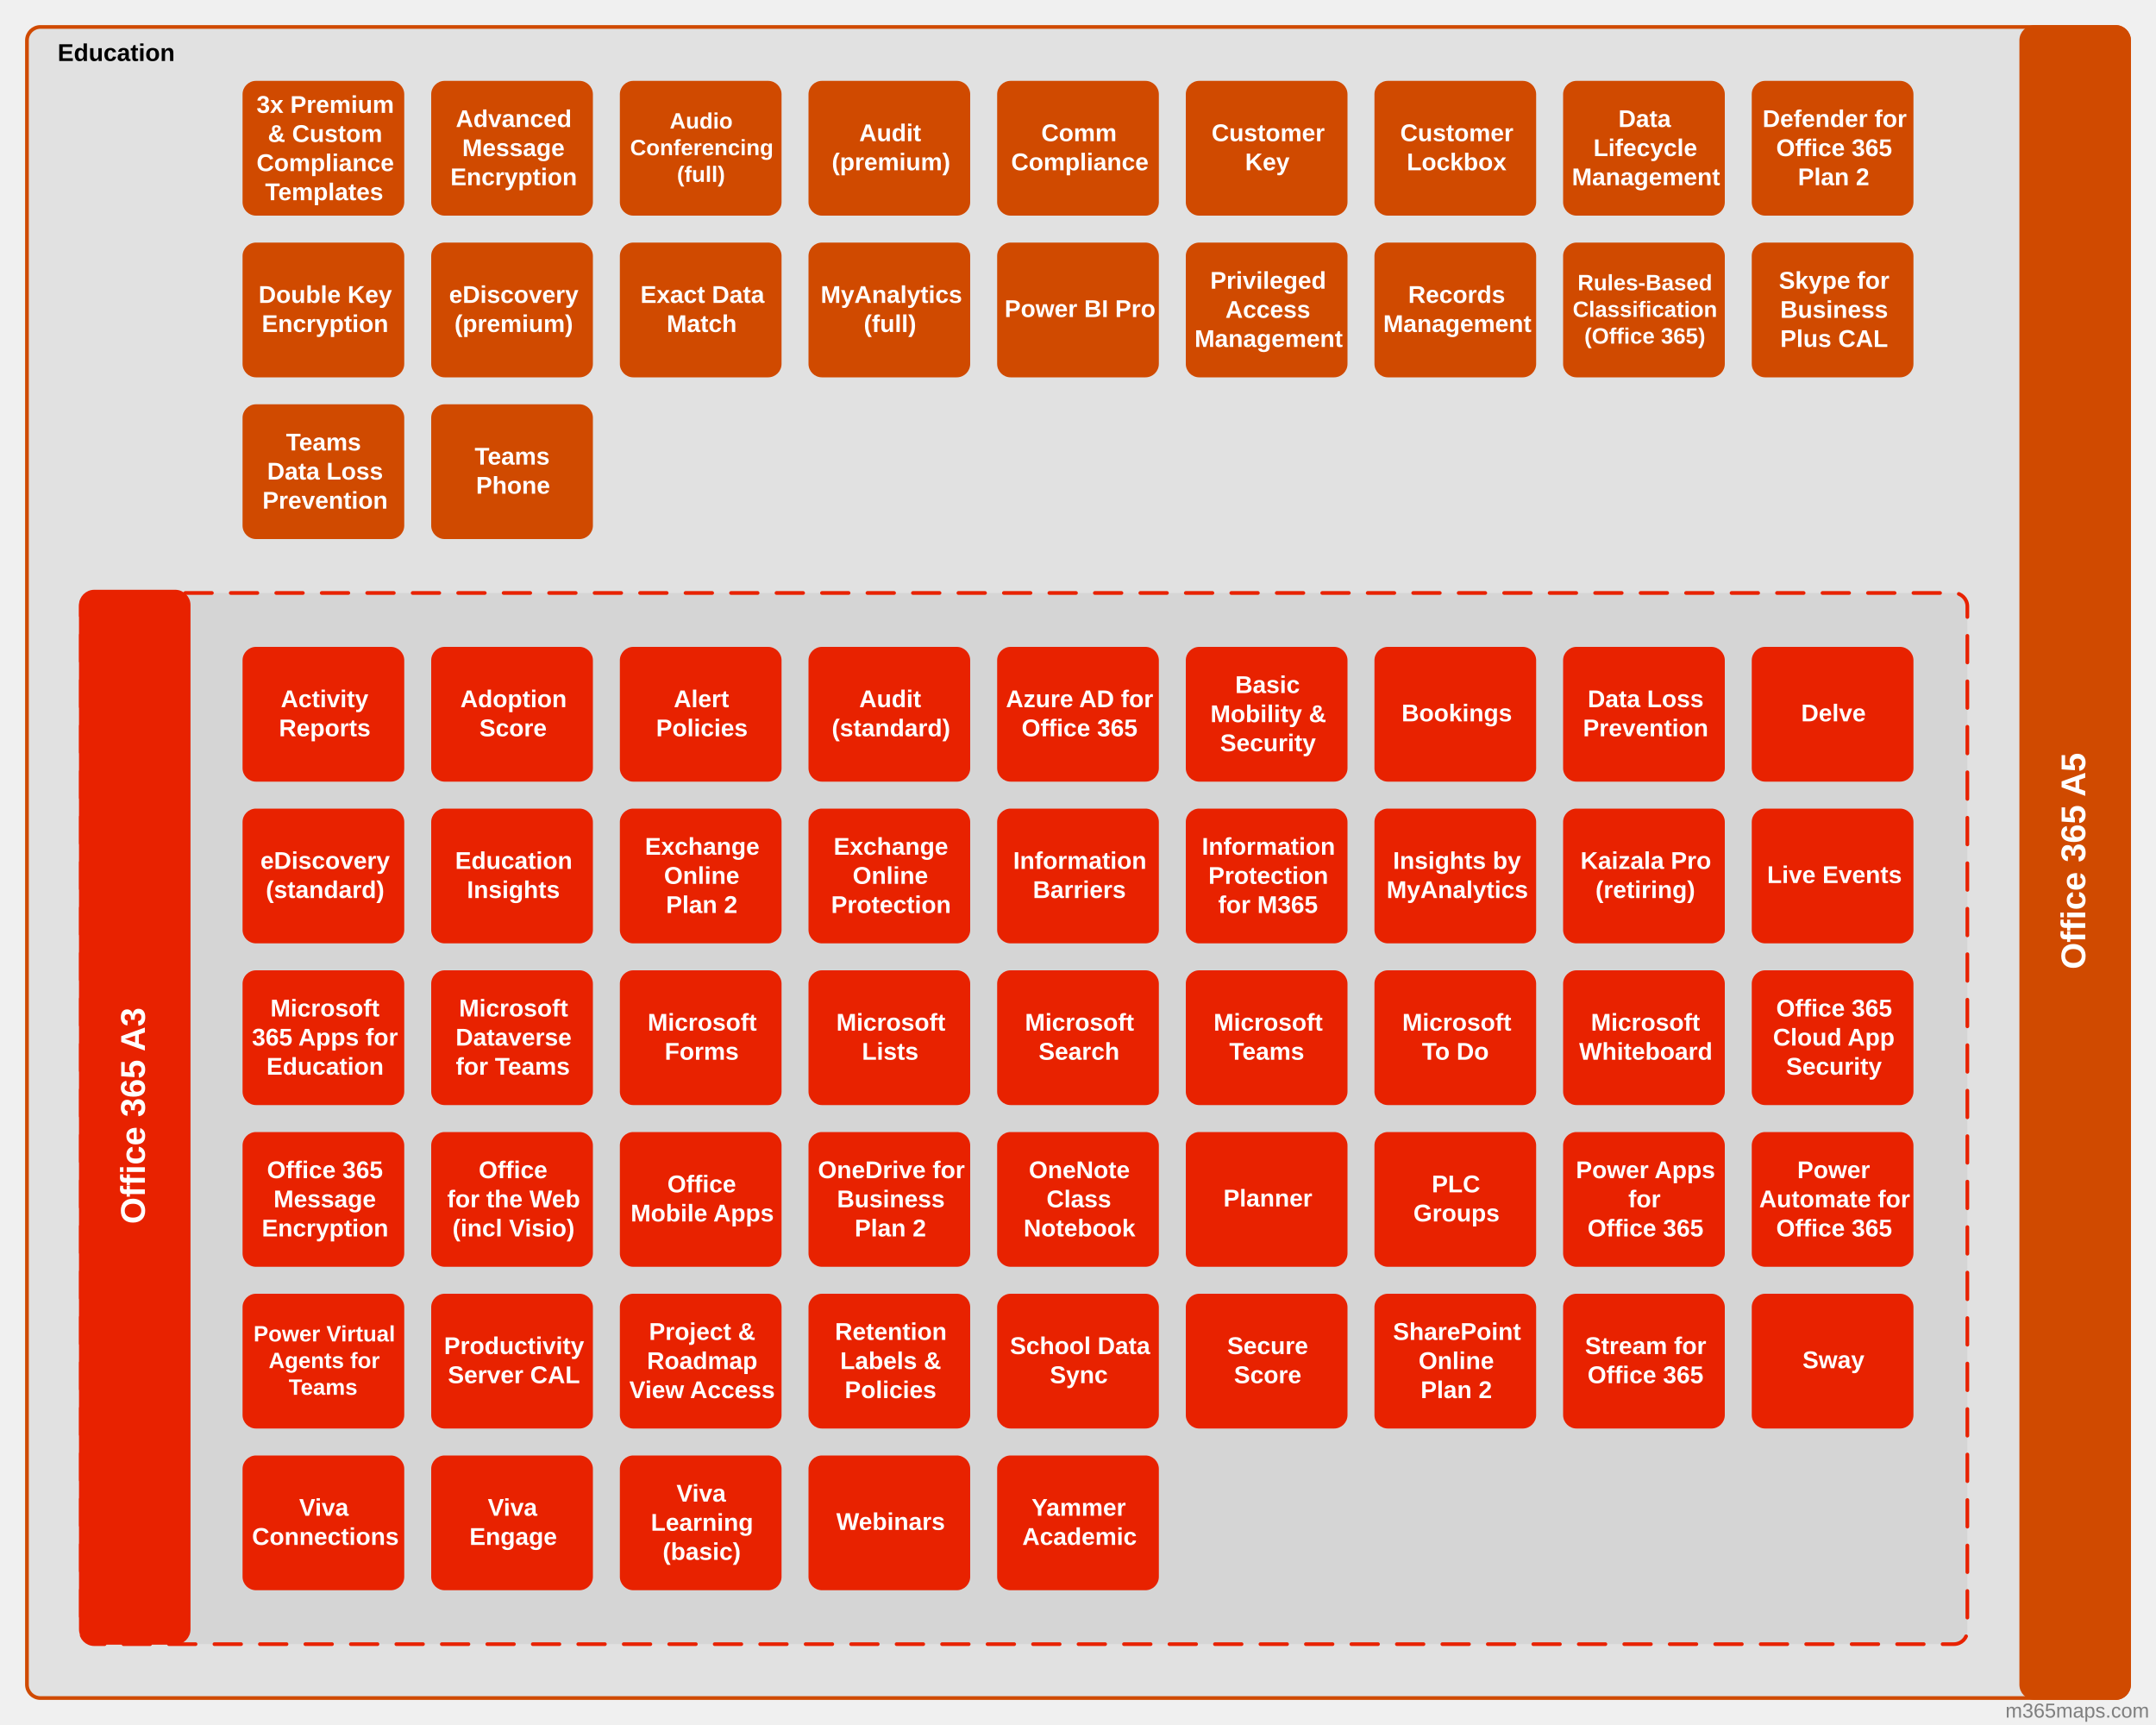
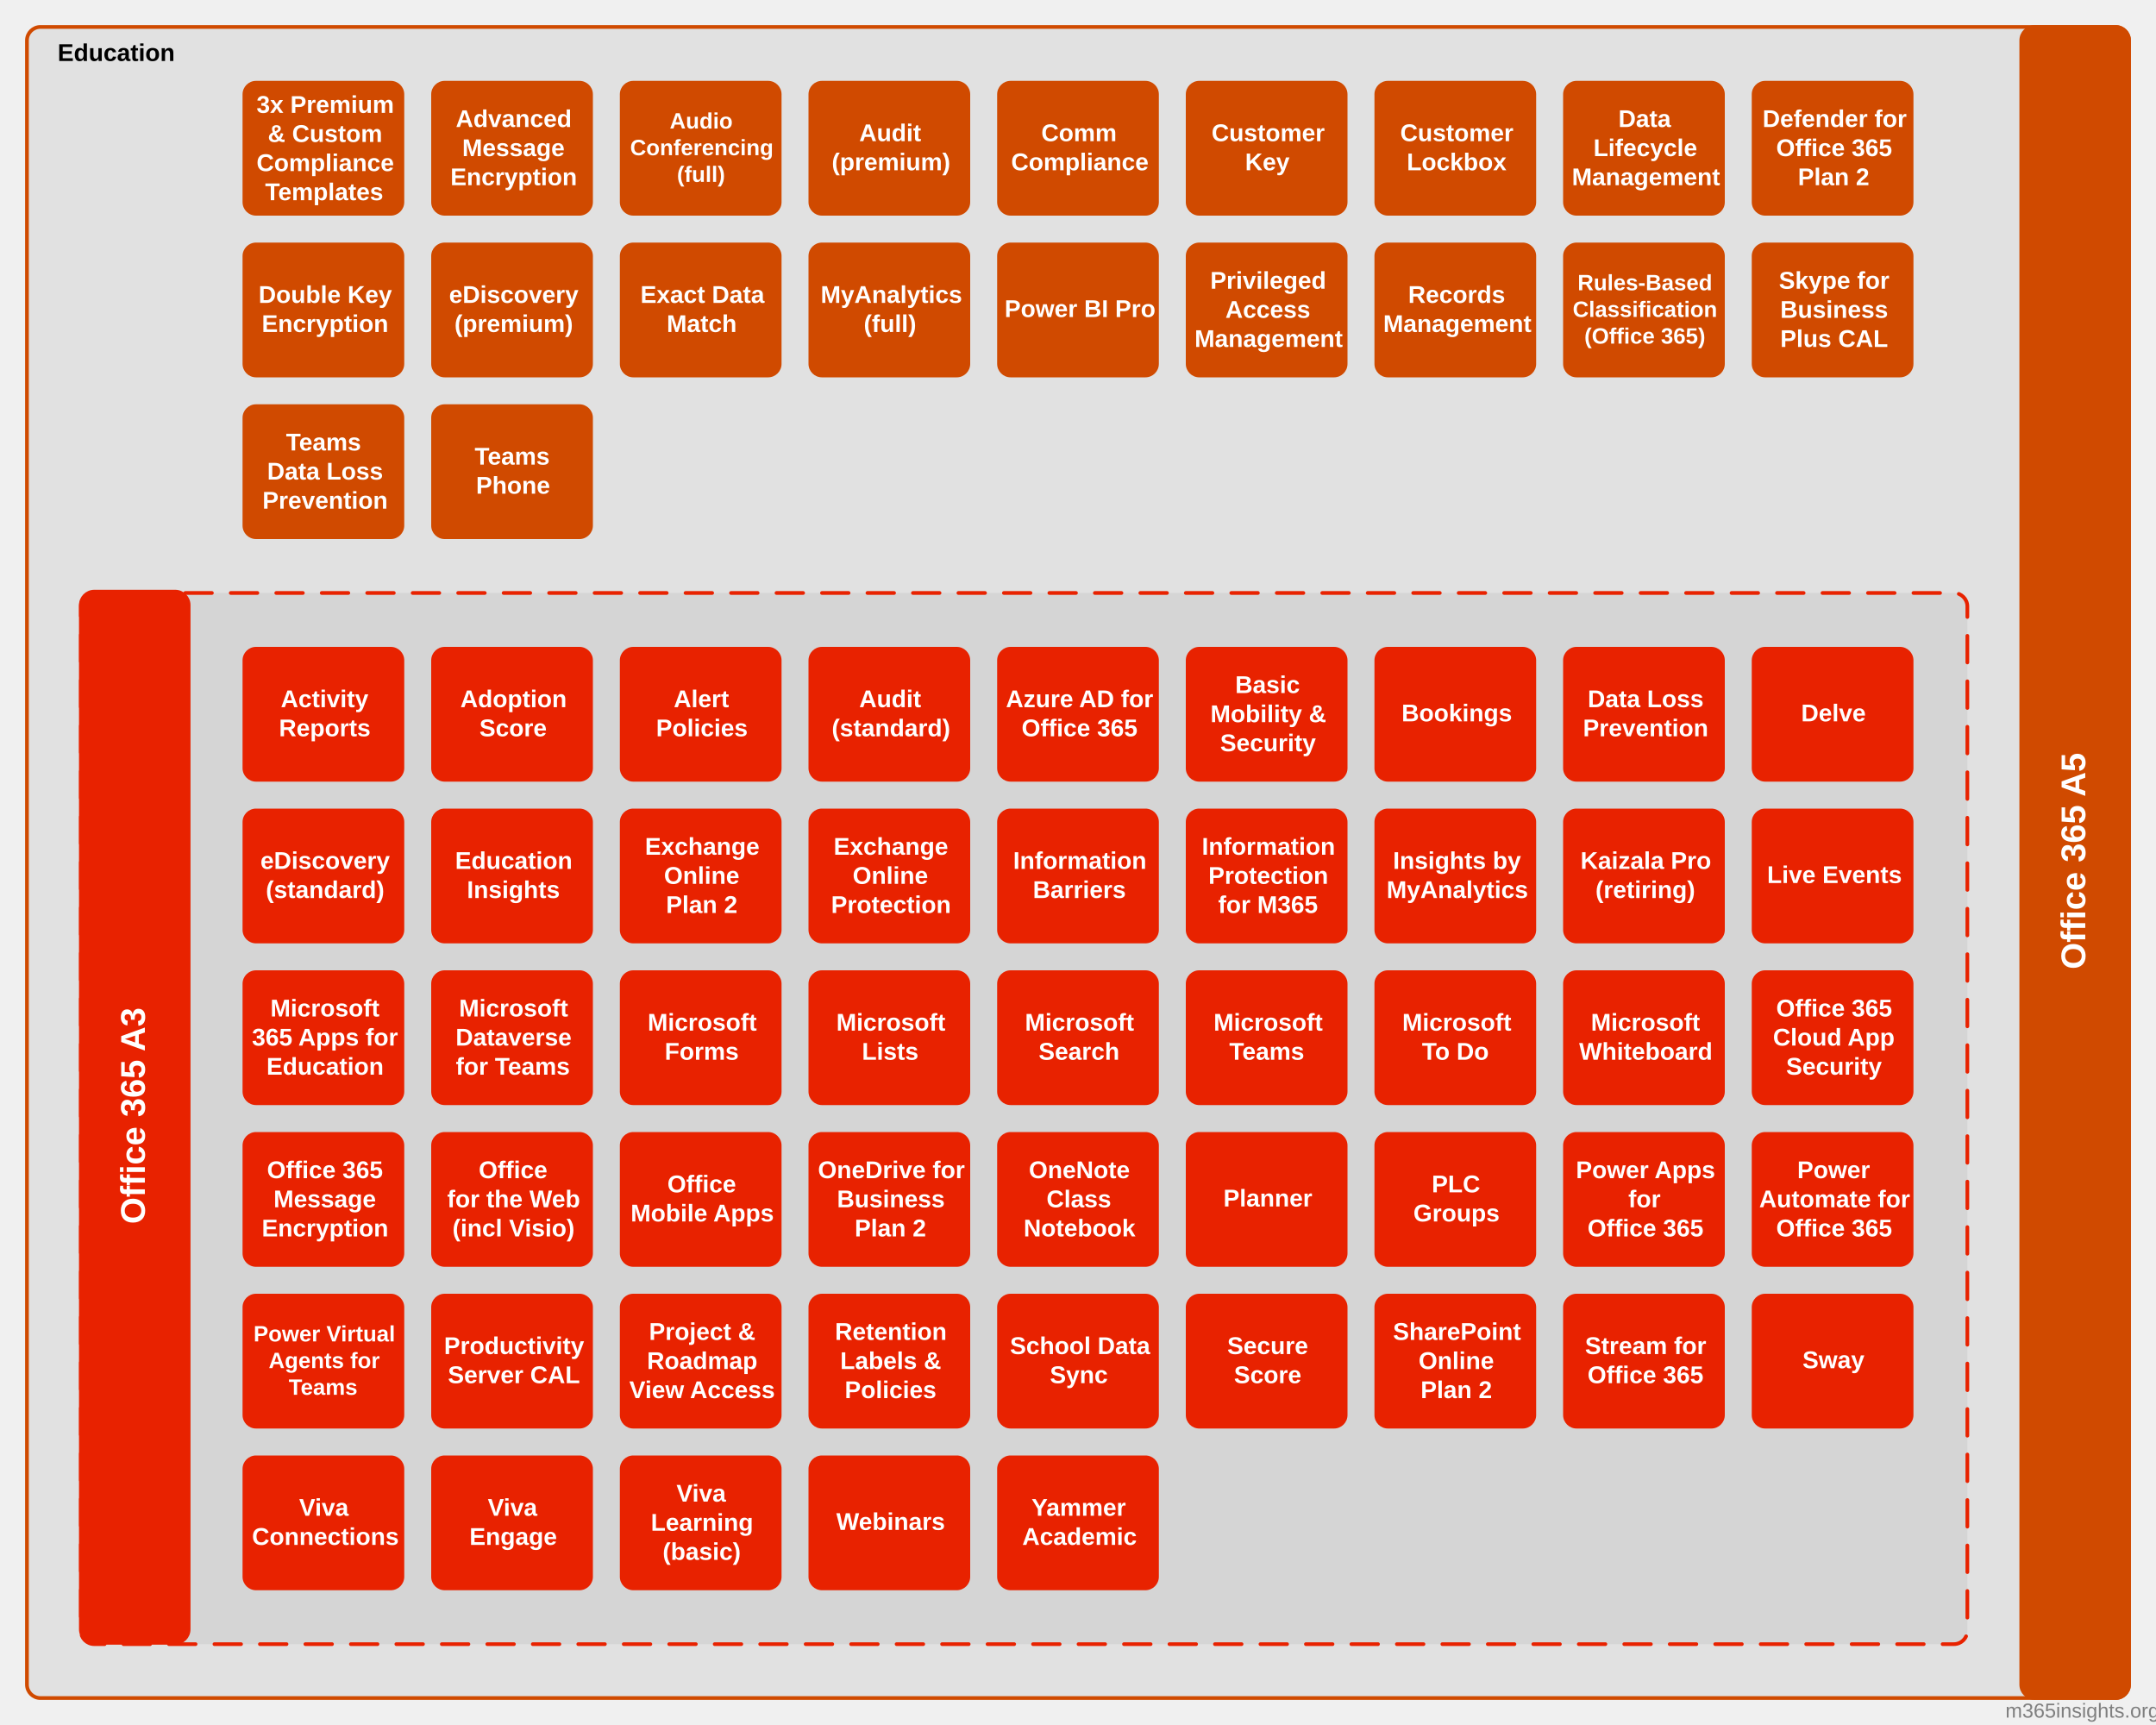
<svg xmlns="http://www.w3.org/2000/svg" width="1280" height="1024" viewBox="0 0 1280 1024" class="a">
  <style>
.b {fill:#a5a5a5;fill-opacity:0.2;stroke:#d04a00;stroke-linecap:round;stroke-linejoin:round;stroke-width:2.2}
.c {fill:#a5a5a5;fill-opacity:0.2;stroke:#e82200;stroke-dasharray:15.8,11.2;stroke-linecap:round;stroke-linejoin:round;stroke-width:2.2}
.d {fill:#d04a00;stroke:#d04a00;stroke-linecap:round;stroke-linejoin:round;stroke-width:2.2}
.e {fill:#ffffff;font-family:Arial;font-size:1.7em;font-weight:bold}
.f {fill:#e82200;stroke:#e82200;stroke-linecap:round;stroke-linejoin:round;stroke-width:2.2}
.g {fill:none;stroke:none;stroke-linecap:round;stroke-linejoin:round;stroke-width:1}
.h {fill:#000000;font-family:Arial;font-size:1.2em;font-weight:bold}
.i {fill:#e82200;stroke:none;stroke-linecap:round;stroke-linejoin:round;stroke-width:1}
.j {fill:#ffffff;font-family:Arial;font-size:1.2em;font-weight:bold}
.k {font-size:1em}
.l {fill:#ffffff;font-family:Arial;font-size:1.1em;font-weight:bold}
.m {fill:none;stroke:none;stroke-linecap:round;stroke-linejoin:round;stroke-width:0.8}
.n {fill:#7f7f7f;font-family:Arial;font-size:1em}
.o {fill:#d04a00;stroke:none;stroke-linecap:round;stroke-linejoin:round;stroke-width:1}
.a {fill:none;fill-rule:evenodd;font-size:12px;overflow:visible;stroke-linecap:square;stroke-miterlimit:3}
</style>
  <rect x="16" y="16" width="1248" height="992" rx="8" ry="8" class="b" />
  <rect x="48" y="352" width="1120" height="624" rx="8" ry="8" class="c" />
  <a target="_blank" href="https://www.microsoft.com/microsoft-365/enterprise/compare-office-365-plans" transform="translate(240,1008) rotate(-90)">
    <rect y="960" width="992" height="64" rx="8" ry="8" class="d" />
    <text x="432.6" y="998" class="e">Office 365 A5</text>
  </a>
  <a target="_blank" href="https://www.microsoft.com/microsoft-365/enterprise/compare-office-365-plans" transform="translate(-912,975.2) rotate(-90)">
    <rect y="960" width="624" height="64" rx="8" ry="8" class="f" />
    <text x="248.6" y="998" class="e">Office 365 A3</text>
  </a>
  <g>
    <rect x="16" y="16" width="1072" height="32" rx="8" ry="8" class="g" />
    <text x="34.2" y="36.2" class="h">Education</text>
  </g>
  <a target="_blank" href="https://learn.microsoft.com/office365/servicedescriptions/exchange-online-service-description/exchange-online-service-description#feature-availability-across-exchange-online-standalone-plans">
    <rect x="368" y="480" width="96" height="80" rx="8" ry="8" class="i" />
    <text x="382.9" y="507.4" class="j">Exchange <tspan x="394.2" dy="1.2em" class="k">Online </tspan>
      <tspan x="395.4" dy="1.2em" class="k">Plan 2</tspan>
    </text>
  </a>
  <a target="_blank" href="https://learn.microsoft.com/cloud-app-security/editions-cloud-app-security-o365">
    <rect x="1040" y="576" width="96" height="80" rx="8" ry="8" class="i" />
    <text x="1054.5" y="603.4" class="j">Office 365 <tspan x="1052.6" dy="1.2em" class="k">Cloud App </tspan>
      <tspan x="1060.4" dy="1.2em" class="k">Security</tspan>
    </text>
  </a>
  <a target="_blank" href="https://learn.microsoft.com/microsoft-365/bookings/bookings-overview">
    <rect x="816" y="384" width="96" height="80" rx="8" ry="8" class="i" />
    <text x="832.1" y="428.2" class="j">Bookings</text>
  </a>
  <a target="_blank" href="https://www.microsoft.com/microsoft-365/business/microsoft-365-apps-for-enterprise-product">
    <rect x="144" y="576" width="96" height="80" rx="8" ry="8" class="i" />
    <text x="160.5" y="603.4" class="j">Microsoft <tspan x="149.6" dy="1.2em" class="k">365 Apps for </tspan>
      <tspan x="158.2" dy="1.2em" class="k">Education</tspan>
    </text>
  </a>
  <a target="_blank" href="https://learn.microsoft.com/microsoftteams/teams-live-events/what-are-teams-live-events">
    <rect x="1040" y="480" width="96" height="80" rx="8" ry="8" class="i" />
    <text x="1049.1" y="524.2" class="j">Live Events</text>
  </a>
  <a target="_blank" href="https://learn.microsoft.com/powerapps/teams/overview-data-platform">
    <rect x="256" y="576" width="96" height="80" rx="8" ry="8" class="i" />
    <text x="272.5" y="603.4" class="j">Microsoft <tspan x="270.5" dy="1.2em" class="k">Dataverse </tspan>
      <tspan x="270.6" dy="1.2em" class="k">for Teams</tspan>
    </text>
  </a>
  <a target="_blank" href="https://learn.microsoft.com/sharepoint/introduction">
    <rect x="816" y="768" width="96" height="80" rx="8" ry="8" class="i" />
    <text x="827" y="795.4" class="j">SharePoint <tspan x="842.2" dy="1.2em" class="k">Online </tspan>
      <tspan x="843.4" dy="1.2em" class="k">Plan 2</tspan>
    </text>
  </a>
  <a target="_blank" href="https://learn.microsoft.com/power-virtual-agents/teams/fundamentals-what-is-power-virtual-agents-teams">
    <rect x="144" y="768" width="96" height="80" rx="8" ry="8" class="i" />
    <text x="150.5" y="796.3" class="l">Power Virtual <tspan x="159.5" dy="1.2em" class="k">Agents for </tspan>
      <tspan x="171.4" dy="1.2em" class="k">Teams</tspan>
    </text>
  </a>
  <a target="_blank" href="https://products.office.com/yammer/yammer-overview">
    <rect x="592" y="864" width="96" height="80" rx="8" ry="8" class="i" />
    <text x="612.4" y="899.8" class="j">Yammer <tspan x="606.9" dy="1.2em" class="k">Academic</tspan>
    </text>
  </a>
  <a target="_blank" href="https://support.office.com/sway">
    <rect x="1040" y="768" width="96" height="80" rx="8" ry="8" class="i" />
    <text x="1070.1" y="812.2" class="j">Sway</text>
  </a>
  <a target="_blank" href="https://learn.microsoft.com/office365/servicedescriptions/exchange-online-protection-service-description/exchange-online-protection-service-description">
    <rect x="480" y="480" width="96" height="80" rx="8" ry="8" class="i" />
    <text x="494.9" y="507.4" class="j">Exchange <tspan x="506.2" dy="1.2em" class="k">Online </tspan>
      <tspan x="493.4" dy="1.2em" class="k">Protection</tspan>
    </text>
  </a>
  <a target="_blank" href="https://products.office.com/microsoft-teams/">
    <rect x="704" y="576" width="96" height="80" rx="8" ry="8" class="i" />
    <text x="720.5" y="611.8" class="j">Microsoft <tspan x="729.8" dy="1.2em" class="k">Teams</tspan>
    </text>
  </a>
  <a target="_blank" href="https://learn.microsoft.com/office365/servicedescriptions/onedrive-for-business-service-description">
    <rect x="480" y="672" width="96" height="80" rx="8" ry="8" class="i" />
    <text x="485.6" y="699.4" class="j">OneDrive for <tspan x="496.9" dy="1.2em" class="k">Business </tspan>
      <tspan x="507.4" dy="1.2em" class="k">Plan 2</tspan>
    </text>
  </a>
  <a target="_blank" href="https://products.office.com/business/task-management-software">
    <rect x="704" y="672" width="96" height="80" rx="8" ry="8" class="i" />
    <text x="726.3" y="716.2" class="j">Planner</text>
  </a>
  <a target="_blank" href="https://learn.microsoft.com/stream/">
    <rect x="928" y="768" width="96" height="80" rx="8" ry="8" class="i" />
    <text x="941" y="803.8" class="j">Stream for <tspan x="942.5" dy="1.2em" class="k">Office 365</tspan>
    </text>
  </a>
  <a target="_blank" href="https://support.microsoft.com/office/1315665a-c6af-4409-a28d-49f8916878ca">
    <rect x="1040" y="384" width="96" height="80" rx="8" ry="8" class="i" />
    <text x="1069.3" y="428.2" class="j">Delve</text>
  </a>
  <a target="_blank" href="https://learn.microsoft.com/office365/securitycompliance/data-loss-prevention-policies">
    <rect x="928" y="384" width="96" height="80" rx="8" ry="8" class="i" />
    <text x="942.6" y="419.8" class="j">Data Loss <tspan x="939.8" dy="1.2em" class="k">Prevention</tspan>
    </text>
  </a>
  <a target="_blank" href="https://sds.microsoft.com/">
    <rect x="592" y="768" width="96" height="80" rx="8" ry="8" class="i" />
    <text x="599.6" y="803.8" class="j">School Data <tspan x="623.3" dy="1.2em" class="k">Sync</tspan>
    </text>
  </a>
  <a target="_blank" href="https://support.office.com/forms">
    <rect x="368" y="576" width="96" height="80" rx="8" ry="8" class="i" />
    <text x="384.5" y="611.8" class="j">Microsoft <tspan x="394.6" dy="1.2em" class="k">Forms</tspan>
    </text>
  </a>
  <a target="_blank" href="https://www.onenote.com/classnotebook">
    <rect x="592" y="672" width="96" height="80" rx="8" ry="8" class="i" />
    <text x="610.8" y="699.4" class="j">OneNote <tspan x="621.3" dy="1.2em" class="k">Class </tspan>
      <tspan x="607.7" dy="1.2em" class="k">Notebook</tspan>
    </text>
  </a>
  <a target="_blank" href="https://www.microsoft.com/en-us/microsoft-365/blog/2016/06/20/professional-learning-community-groups-in-office-365-education/">
    <rect x="816" y="672" width="96" height="80" rx="8" ry="8" class="i" />
    <text x="850" y="707.8" class="j">PLC<tspan x="839.1" dy="1.2em" class="k">Groups</tspan>
    </text>
  </a>
  <a target="_blank" href="https://learn.microsoft.com/microsoft-365/whiteboard/">
    <rect x="928" y="576" width="96" height="80" rx="8" ry="8" class="i" />
    <text x="944.5" y="611.8" class="j">Microsoft <tspan x="937.5" dy="1.2em" class="k">Whiteboard</tspan>
    </text>
  </a>
  <a target="_blank" href="https://www.microsoft.com/microsoft-365/microsoft-to-do-list-app">
    <rect x="816" y="576" width="96" height="80" rx="8" ry="8" class="i" />
    <text x="832.5" y="611.8" class="j">Microsoft <tspan x="844.2" dy="1.2em" class="k">To Do</tspan>
    </text>
  </a>
  <a target="_blank" href="https://learn.microsoft.com/microsoft-365/compliance/retention">
    <rect x="480" y="768" width="96" height="80" rx="8" ry="8" class="i" />
    <text x="495.7" y="795.4" class="j">Retention <tspan x="498.8" dy="1.2em" class="k">Labels &amp; </tspan>
      <tspan x="501.5" dy="1.2em" class="k">Policies</tspan>
    </text>
  </a>
  <a target="_blank" href="https://learn.microsoft.com/microsoft-365/compliance/get-started-core-ediscovery">
    <rect x="144" y="480" width="96" height="80" rx="8" ry="8" class="i" />
    <text x="154.6" y="515.8" class="j">eDiscovery <tspan x="157.8" dy="1.2em" class="k">(standard)</tspan>
    </text>
  </a>
  <a target="_blank" href="https://www.microsoft.com/microsoft-365/microsoft-lists">
    <rect x="480" y="576" width="96" height="80" rx="8" ry="8" class="i" />
    <text x="496.5" y="611.8" class="j">Microsoft <tspan x="511.7" dy="1.2em" class="k">Lists</tspan>
    </text>
  </a>
  <a target="_blank" href="https://products.office.com/en/business/microsoft-kaizala">
    <rect x="928" y="480" width="96" height="80" rx="8" ry="8" class="i" />
    <text x="938.3" y="515.8" class="j">Kaizala Pro<tspan x="947.2" dy="1.2em" class="k">(retiring)</tspan>
    </text>
  </a>
  <a target="_blank" href="https://azure.microsoft.com/pricing/details/active-directory/">
    <rect x="592" y="384" width="96" height="80" rx="8" ry="8" class="i" />
    <text x="597.2" y="419.8" class="j">Azure AD for <tspan x="606.5" dy="1.2em" class="k">Office 365</tspan>
    </text>
  </a>
  <a target="_blank" href="https://learn.microsoft.com/microsoft-365/admin/basic-mobility-security/capabilities">
    <rect x="704" y="384" width="96" height="80" rx="8" ry="8" class="i" />
    <text x="733.3" y="411.4" class="j">Basic <tspan x="718.6" dy="1.2em" class="k">Mobility &amp; </tspan>
      <tspan x="724.4" dy="1.2em" class="k">Security</tspan>
    </text>
  </a>
  <a target="_blank" href="https://learn.microsoft.com/viva/insights/personal/overview/plans-environments">
    <rect x="816" y="480" width="96" height="80" rx="8" ry="8" class="i" />
    <text x="827" y="515.8" class="j">Insights by <tspan x="823.2" dy="1.2em" class="k">MyAnalytics</tspan>
    </text>
  </a>
  <a target="_blank" href="https://learn.microsoft.com/microsoft-365/compliance/sensitivity-labels">
    <rect x="704" y="480" width="96" height="80" rx="8" ry="8" class="i" />
    <text x="713.5" y="507.4" class="j">Information <tspan x="717.4" dy="1.2em" class="k">Protection</tspan>
      <tspan x="723.2" dy="1.2em" class="k">for M365</tspan>
    </text>
  </a>
  <a target="_blank" href="https://learn.microsoft.com/microsoft-365/compliance/search-the-audit-log-in-security-and-compliance">
    <rect x="480" y="384" width="96" height="80" rx="8" ry="8" class="i" />
    <text x="510.1" y="419.8" class="j">Audit <tspan x="493.8" dy="1.2em" class="k">(standard)</tspan>
    </text>
  </a>
  <a target="_blank" href="https://learn.microsoft.com/microsoft-365/compliance/alert-policies">
    <rect x="368" y="384" width="96" height="80" rx="8" ry="8" class="i" />
    <text x="400" y="419.8" class="j">Alert <tspan x="389.5" dy="1.2em" class="k">Policies</tspan>
    </text>
  </a>
  <a target="_blank" href="https://learn.microsoft.com/microsoft-365/compliance/ome">
    <rect x="144" y="672" width="96" height="80" rx="8" ry="8" class="i" />
    <text x="158.5" y="699.4" class="j">Office 365 <tspan x="162.4" dy="1.2em" class="k">Message </tspan>
      <tspan x="155.4" dy="1.2em" class="k">Encryption</tspan>
    </text>
  </a>
  <a target="_blank" href="https://www.microsoft.com/microsoft-viva/connections">
    <rect x="144" y="864" width="96" height="80" rx="8" ry="8" class="i" />
    <text x="177.6" y="899.8" class="j">Viva <tspan x="149.6" dy="1.2em" class="k">Connections</tspan>
    </text>
  </a>
  <a target="_blank" href="https://www.microsoft.com/microsoft-viva/learning">
    <rect x="368" y="864" width="96" height="80" rx="8" ry="8" class="i" />
    <text x="401.6" y="891.4" class="j">Viva <tspan x="386.4" dy="1.2em" class="k">Learning </tspan>
      <tspan x="393.4" dy="1.2em" class="k">(basic)</tspan>
    </text>
  </a>
  <a target="_blank" href="https://products.office.com/mobile/office">
    <rect x="368" y="672" width="96" height="80" rx="8" ry="8" class="i" />
    <text x="396.2" y="707.8" class="j">Office <tspan x="374.4" dy="1.2em" class="k">Mobile Apps</tspan>
    </text>
  </a>
  <a target="_blank" href="https://learn.microsoft.com/office365/servicedescriptions/office-online-service-description/office-online-service-description">
    <rect x="256" y="672" width="96" height="80" rx="8" ry="8" class="i" />
    <text x="284.2" y="699.4" class="j">Office<tspan x="265.5" dy="1.2em" class="k">for the Web</tspan>
      <tspan x="268.6" dy="1.2em" class="k">(incl Visio)</tspan>
    </text>
  </a>
  <a target="_blank" href="https://www.microsoft.com/licensing/terms/product/CALandMLEquivalencyLicenses/">
    <rect x="256" y="768" width="96" height="80" rx="8" ry="8" class="i" />
    <text x="263.6" y="803.8" class="j">Productivity <tspan x="265.9" dy="1.2em" class="k">Server CAL</tspan>
    </text>
  </a>
  <a target="_blank" href="https://learn.microsoft.com/project-for-the-web/office-365-user-view-access-to-project-and-roadmap">
    <rect x="368" y="768" width="96" height="80" rx="8" ry="8" class="i" />
    <text x="385.3" y="795.4" class="j">Project &amp; <tspan x="384.1" dy="1.2em" class="k">Roadmap </tspan>
      <tspan x="373.6" dy="1.2em" class="k">View Access</tspan>
    </text>
  </a>
  <a target="_blank" href="https://learn.microsoft.com/viva/engage/overview">
    <rect x="256" y="864" width="96" height="80" rx="8" ry="8" class="i" />
    <text x="289.6" y="899.8" class="j">Viva <tspan x="278.7" dy="1.2em" class="k">Engage</tspan>
    </text>
  </a>
  <a target="_blank" href="https://learn.microsoft.com/microsoftteams/set-up-webinars">
    <rect x="480" y="864" width="96" height="80" rx="8" ry="8" class="i" />
    <text x="496.5" y="908.2" class="j">Webinars</text>
  </a>
  <a target="_blank" href="https://learn.microsoft.com/microsoft-365/security/defender/microsoft-secure-score">
    <rect x="704" y="768" width="96" height="80" rx="8" ry="8" class="i" />
    <text x="728.6" y="803.8" class="j">Secure <tspan x="732.6" dy="1.2em" class="k">Score</tspan>
    </text>
  </a>
  <a target="_blank" href="https://learn.microsoft.com/microsoft-365/compliance/information-barriers">
    <rect x="592" y="480" width="96" height="80" rx="8" ry="8" class="i" />
    <text x="601.5" y="515.8" class="j">Information <tspan x="613.2" dy="1.2em" class="k">Barriers</tspan>
    </text>
  </a>
  <a target="_blank" href="https://learn.microsoft.com/microsoft-365/admin/adoption/adoption-score">
    <rect x="256" y="384" width="96" height="80" rx="8" ry="8" class="i" />
    <text x="273.3" y="419.8" class="j">Adoption <tspan x="284.6" dy="1.2em" class="k">Score</tspan>
    </text>
  </a>
  <a target="_blank" href="https://learn.microsoft.com/microsoft-365/admin/activity-reports/activity-reports">
    <rect x="144" y="384" width="96" height="80" rx="8" ry="8" class="i" />
    <text x="166.7" y="419.8" class="j">Activity <tspan x="165.6" dy="1.2em" class="k">Reports</tspan>
    </text>
  </a>
  <a target="_blank" href="https://support.microsoft.com/topic/27b56255-90c0-47aa-bac3-1c9f50157181">
    <rect x="256" y="480" width="96" height="80" rx="8" ry="8" class="i" />
    <text x="270.2" y="515.8" class="j">Education <tspan x="277.2" dy="1.2em" class="k">Insights</tspan>
    </text>
  </a>
-   <a target="_blank" href="https://m365maps.com/">
+   <a target="_blank" href="https://m365insights.org/">
    <rect y="1008" width="1280" height="16" class="m" />
-     <text x="1190.6" y="1019.6" class="n">m365maps.com</text>
+     <text x="1190.6" y="1019.6" class="n">m365insights.org</text>
  </a>
  <a target="_blank" href="https://learn.microsoft.com/microsoftsearch/overview-microsoft-search">
    <rect x="592" y="576" width="96" height="80" rx="8" ry="8" class="i" />
    <text x="608.5" y="611.8" class="j">Microsoft <tspan x="616.6" dy="1.2em" class="k">Search</tspan>
    </text>
  </a>
  <a target="_blank" href="https://learn.microsoft.com/MicrosoftTeams/what-is-phone-system-in-office-365">
    <rect x="256" y="240" width="96" height="80" rx="8" ry="8" class="o" />
    <text x="281.8" y="275.8" class="j">Teams <tspan x="282.6" dy="1.2em" class="k">Phone</tspan>
    </text>
  </a>
  <a target="_blank" href="https://learn.microsoft.com/microsoftteams/audio-conferencing-in-office-365">
    <rect x="368" y="48" width="96" height="80" rx="8" ry="8" class="o" />
    <text x="397.6" y="76.3" class="l">Audio <tspan x="374.1" dy="1.2em" class="k">Conferencing </tspan>
      <tspan x="401.9" dy="1.2em" class="k">(full)</tspan>
    </text>
  </a>
  <a target="_blank" href="https://learn.microsoft.com/power-bi/service-get-started">
    <rect x="592" y="144" width="96" height="80" rx="8" ry="8" class="o" />
    <text x="596.4" y="188.2" class="j">Power BI Pro</text>
  </a>
  <a target="_blank" href="https://learn.microsoft.com/microsoft-365/compliance/customer-lockbox-requests">
    <rect x="816" y="48" width="96" height="80" rx="8" ry="8" class="o" />
    <text x="831.3" y="83.8" class="j">Customer <tspan x="835.2" dy="1.2em" class="k">Lockbox</tspan>
    </text>
  </a>
  <a target="_blank" href="https://learn.microsoft.com/microsoft-365/compliance/customer-key-overview">
    <rect x="704" y="48" width="96" height="80" rx="8" ry="8" class="o" />
    <text x="719.3" y="83.8" class="j">Customer <tspan x="739.2" dy="1.2em" class="k">Key</tspan>
    </text>
  </a>
  <a target="_blank" href="https://learn.microsoft.com/microsoft-365/compliance/overview-ediscovery-20">
    <rect x="256" y="144" width="96" height="80" rx="8" ry="8" class="o" />
    <text x="266.6" y="179.8" class="j">eDiscovery <tspan x="269.8" dy="1.2em" class="k">(premium)</tspan>
    </text>
  </a>
  <a target="_blank" href="https://learn.microsoft.com/microsoft-365/compliance/privileged-access-management-solution-overview">
    <rect x="704" y="144" width="96" height="80" rx="8" ry="8" class="o" />
    <text x="718.5" y="171.4" class="j">Privileged <tspan x="727.5" dy="1.2em" class="k">Access </tspan>
      <tspan x="709.2" dy="1.2em" class="k">Management</tspan>
    </text>
  </a>
  <a target="_blank" href="https://learn.microsoft.com/microsoft-365/compliance/dlp-microsoft-teams">
    <rect x="144" y="240" width="96" height="80" rx="8" ry="8" class="o" />
    <text x="169.8" y="267.4" class="j">Teams<tspan x="158.6" dy="1.2em" class="k">Data Loss </tspan>
      <tspan x="155.8" dy="1.2em" class="k">Prevention</tspan>
    </text>
  </a>
  <a target="_blank" href="https://learn.microsoft.com/microsoft-365/compliance/ome-advanced-message-encryption">
    <rect x="256" y="48" width="96" height="80" rx="8" ry="8" class="o" />
    <text x="270.6" y="75.4" class="j">Advanced <tspan x="274.4" dy="1.2em" class="k">Message </tspan>
      <tspan x="267.4" dy="1.2em" class="k">Encryption</tspan>
    </text>
  </a>
  <a target="_blank" href="https://learn.microsoft.com/office365/servicedescriptions/mya-service-description">
    <rect x="480" y="144" width="96" height="80" rx="8" ry="8" class="o" />
    <text x="487.2" y="179.8" class="j">MyAnalytics <tspan x="512.8" dy="1.2em" class="k">(full)</tspan>
    </text>
  </a>
  <a target="_blank" href="https://learn.microsoft.com/microsoft-365/compliance/communication-compliance">
    <rect x="592" y="48" width="96" height="80" rx="8" ry="8" class="o" />
    <text x="618.2" y="83.8" class="j">Comm <tspan x="600.3" dy="1.2em" class="k">Compliance</tspan>
    </text>
  </a>
  <a target="_blank" href="https://learn.microsoft.com/microsoft-365/compliance/manage-data-governance">
    <rect x="928" y="48" width="96" height="80" rx="8" ry="8" class="o" />
    <text x="960.8" y="75.4" class="j">Data <tspan x="946" dy="1.2em" class="k">Lifecycle </tspan>
      <tspan x="933.2" dy="1.2em" class="k">Management</tspan>
    </text>
  </a>
  <a target="_blank" href="https://learn.microsoft.com/microsoft-365/compliance/records-management">
    <rect x="816" y="144" width="96" height="80" rx="8" ry="8" class="o" />
    <text x="836" y="179.8" class="j">Records <tspan x="821.2" dy="1.2em" class="k">Management</tspan>
    </text>
  </a>
  <a target="_blank" href="https://learn.microsoft.com/microsoft-365/compliance/advanced-audit">
    <rect x="480" y="48" width="96" height="80" rx="8" ry="8" class="o" />
    <text x="510.1" y="83.8" class="j">Audit <tspan x="493.8" dy="1.2em" class="k">(premium)</tspan>
    </text>
  </a>
  <a target="_blank" href="https://learn.microsoft.com/microsoft-365/compliance/double-key-encryption">
    <rect x="144" y="144" width="96" height="80" rx="8" ry="8" class="o" />
    <text x="153.5" y="179.8" class="j">Double Key <tspan x="155.4" dy="1.2em" class="k">Encryption</tspan>
    </text>
  </a>
  <a target="_blank" href="https://learn.microsoft.com/microsoft-365/compliance/apply-sensitivity-label-automatically">
    <rect x="928" y="144" width="96" height="80" rx="8" ry="8" class="o" />
    <text x="936.6" y="172.3" class="l">Rules-Based <tspan x="933.7" dy="1.2em" class="k">Classification</tspan>
      <tspan x="940.6" dy="1.2em" class="k">(Office 365)</tspan>
    </text>
  </a>
  <a target="_blank" href="https://www.microsoft.com/licensing/terms/product/CALandMLEquivalencyLicenses/">
    <rect x="1040" y="144" width="96" height="80" rx="8" ry="8" class="o" />
    <text x="1056.1" y="171.4" class="j">Skype for <tspan x="1056.9" dy="1.2em" class="k">Business </tspan>
      <tspan x="1056.9" dy="1.2em" class="k">Plus CAL</tspan>
    </text>
  </a>
  <a target="_blank" href="https://learn.microsoft.com/microsoft-365/compliance/sit-learn-about-exact-data-match-based-sits">
    <rect x="368" y="144" width="96" height="80" rx="8" ry="8" class="o" />
    <text x="380.2" y="179.8" class="j">Exact Data <tspan x="395.8" dy="1.2em" class="k">Match</tspan>
    </text>
  </a>
  <a target="_blank" href="https://learn.microsoft.com/office365/servicedescriptions/office-365-advanced-threat-protection-service-description#feature-availability-across-advanced-threat-protection-atp-plans">
    <rect x="1040" y="48" width="96" height="80" rx="8" ry="8" class="o" />
    <text x="1046.4" y="75.4" class="j">Defender for <tspan x="1054.5" dy="1.2em" class="k">Office 365 </tspan>
      <tspan x="1067.4" dy="1.2em" class="k">Plan 2</tspan>
    </text>
  </a>
  <a target="_blank" href="https://powerapps.microsoft.com/">
    <rect x="928" y="672" width="96" height="80" rx="8" ry="8" class="i" />
    <text x="935.6" y="699.4" class="j">Power Apps<tspan x="966.7" dy="1.2em" class="k">for </tspan>
      <tspan x="942.5" dy="1.2em" class="k">Office 365</tspan>
    </text>
  </a>
  <a target="_blank" href="https://powerautomate.microsoft.com/">
    <rect x="1040" y="672" width="96" height="80" rx="8" ry="8" class="i" />
    <text x="1067" y="699.4" class="j">Power <tspan x="1044.4" dy="1.2em" class="k">Automate for</tspan>
      <tspan x="1054.5" dy="1.2em" class="k">Office 365</tspan>
    </text>
  </a>
  <a target="_blank" href="https://learn.microsoft.com/office365/servicedescriptions/microsoft-365-service-descriptions/microsoft-365-tenantlevel-services-licensing-guidance/microsoft-365-security-compliance-licensing-guidance#which-templates-are-included-by-default-free-of-cost">
    <rect x="144" y="48" width="96" height="80" rx="8" ry="8" class="o" />
    <text x="152.3" y="67" class="j">3x Premium <tspan x="159" dy="1.2em" class="k">&amp; Custom </tspan>
      <tspan x="152.3" dy="1.2em" class="k">Compliance </tspan>
      <tspan x="157.4" dy="1.2em" class="k">Templates</tspan>
    </text>
  </a>
</svg>
